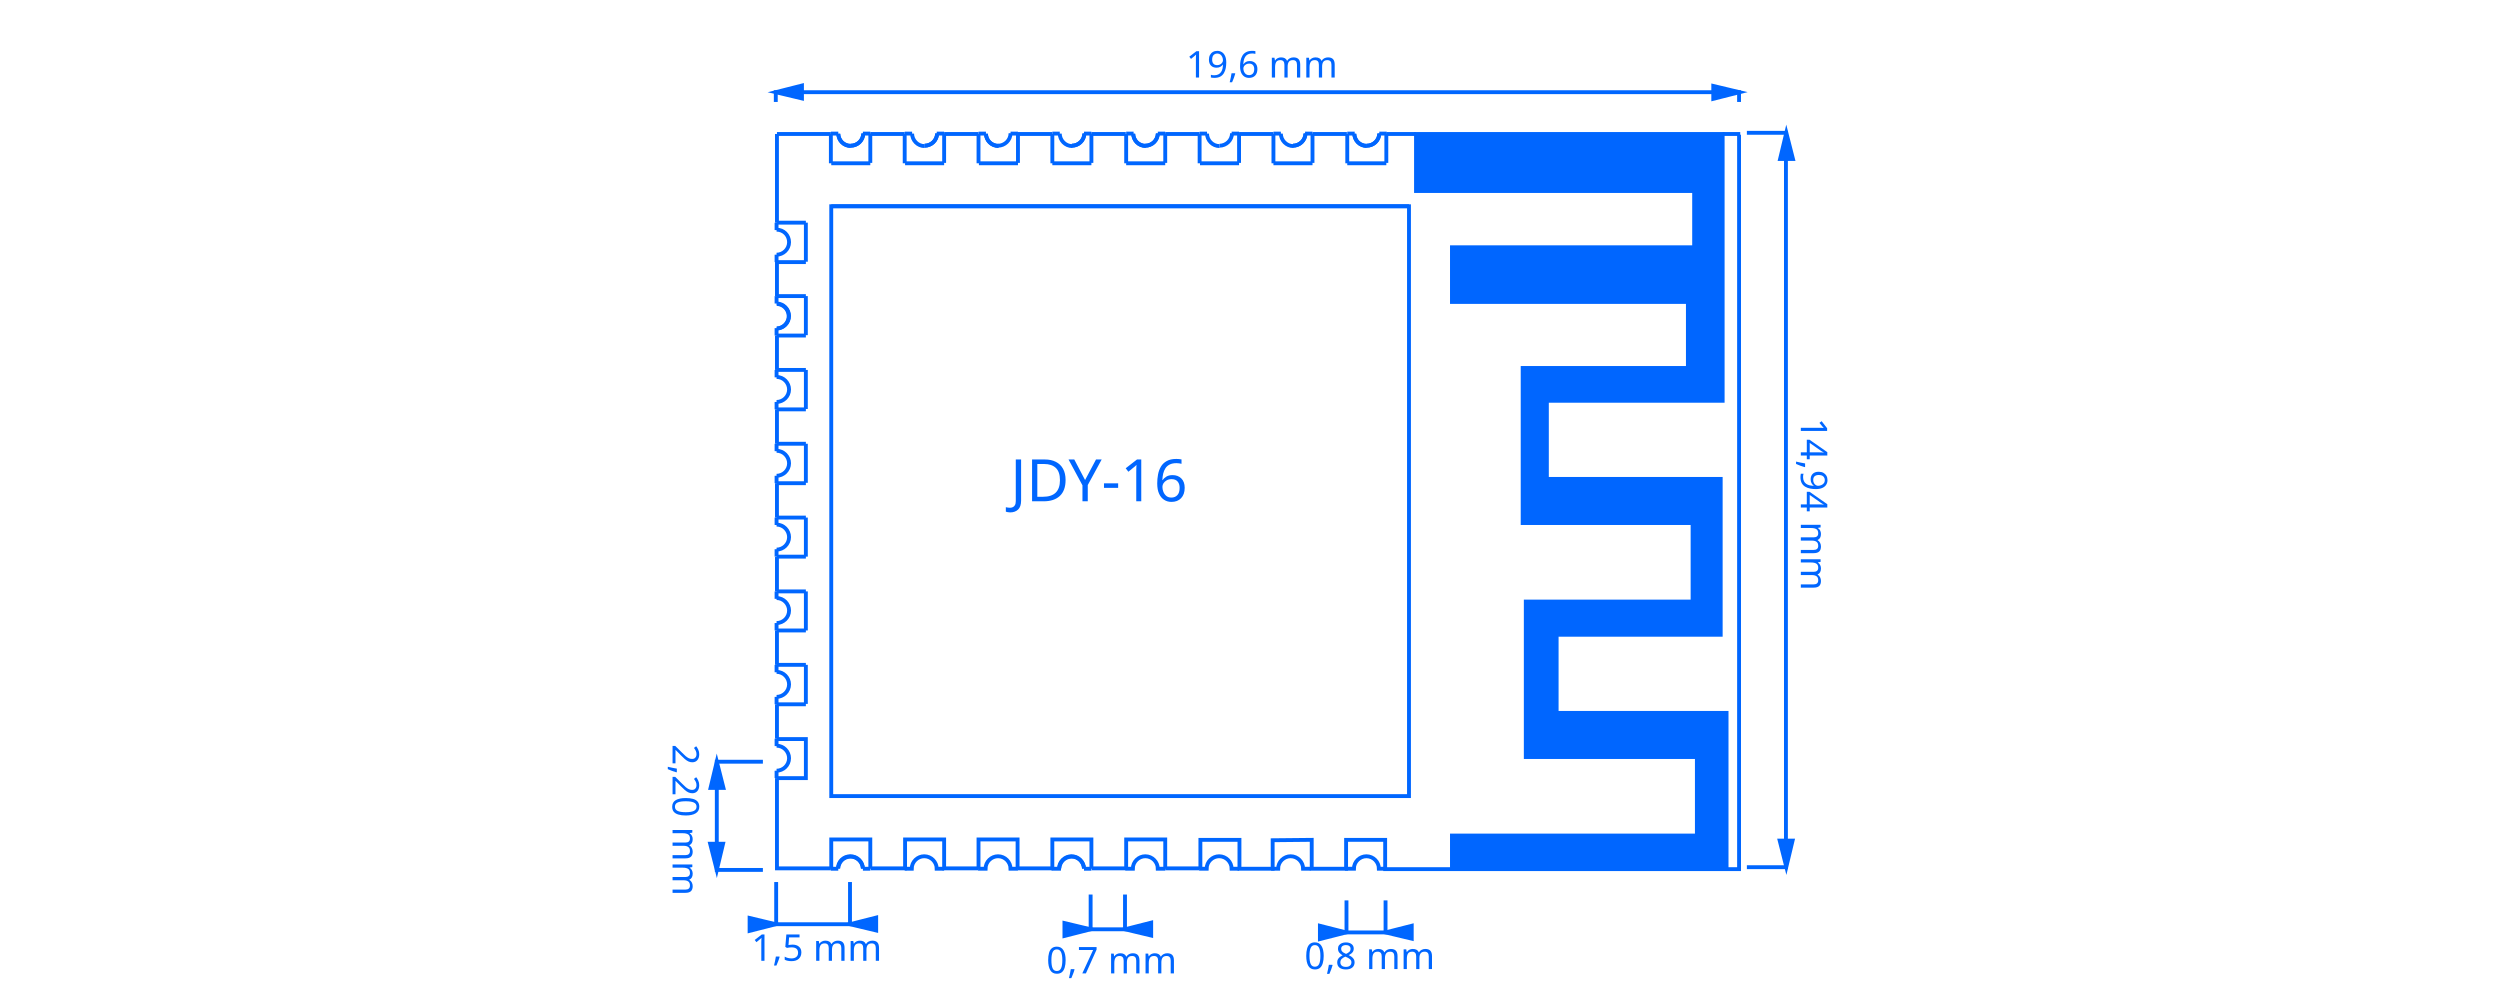
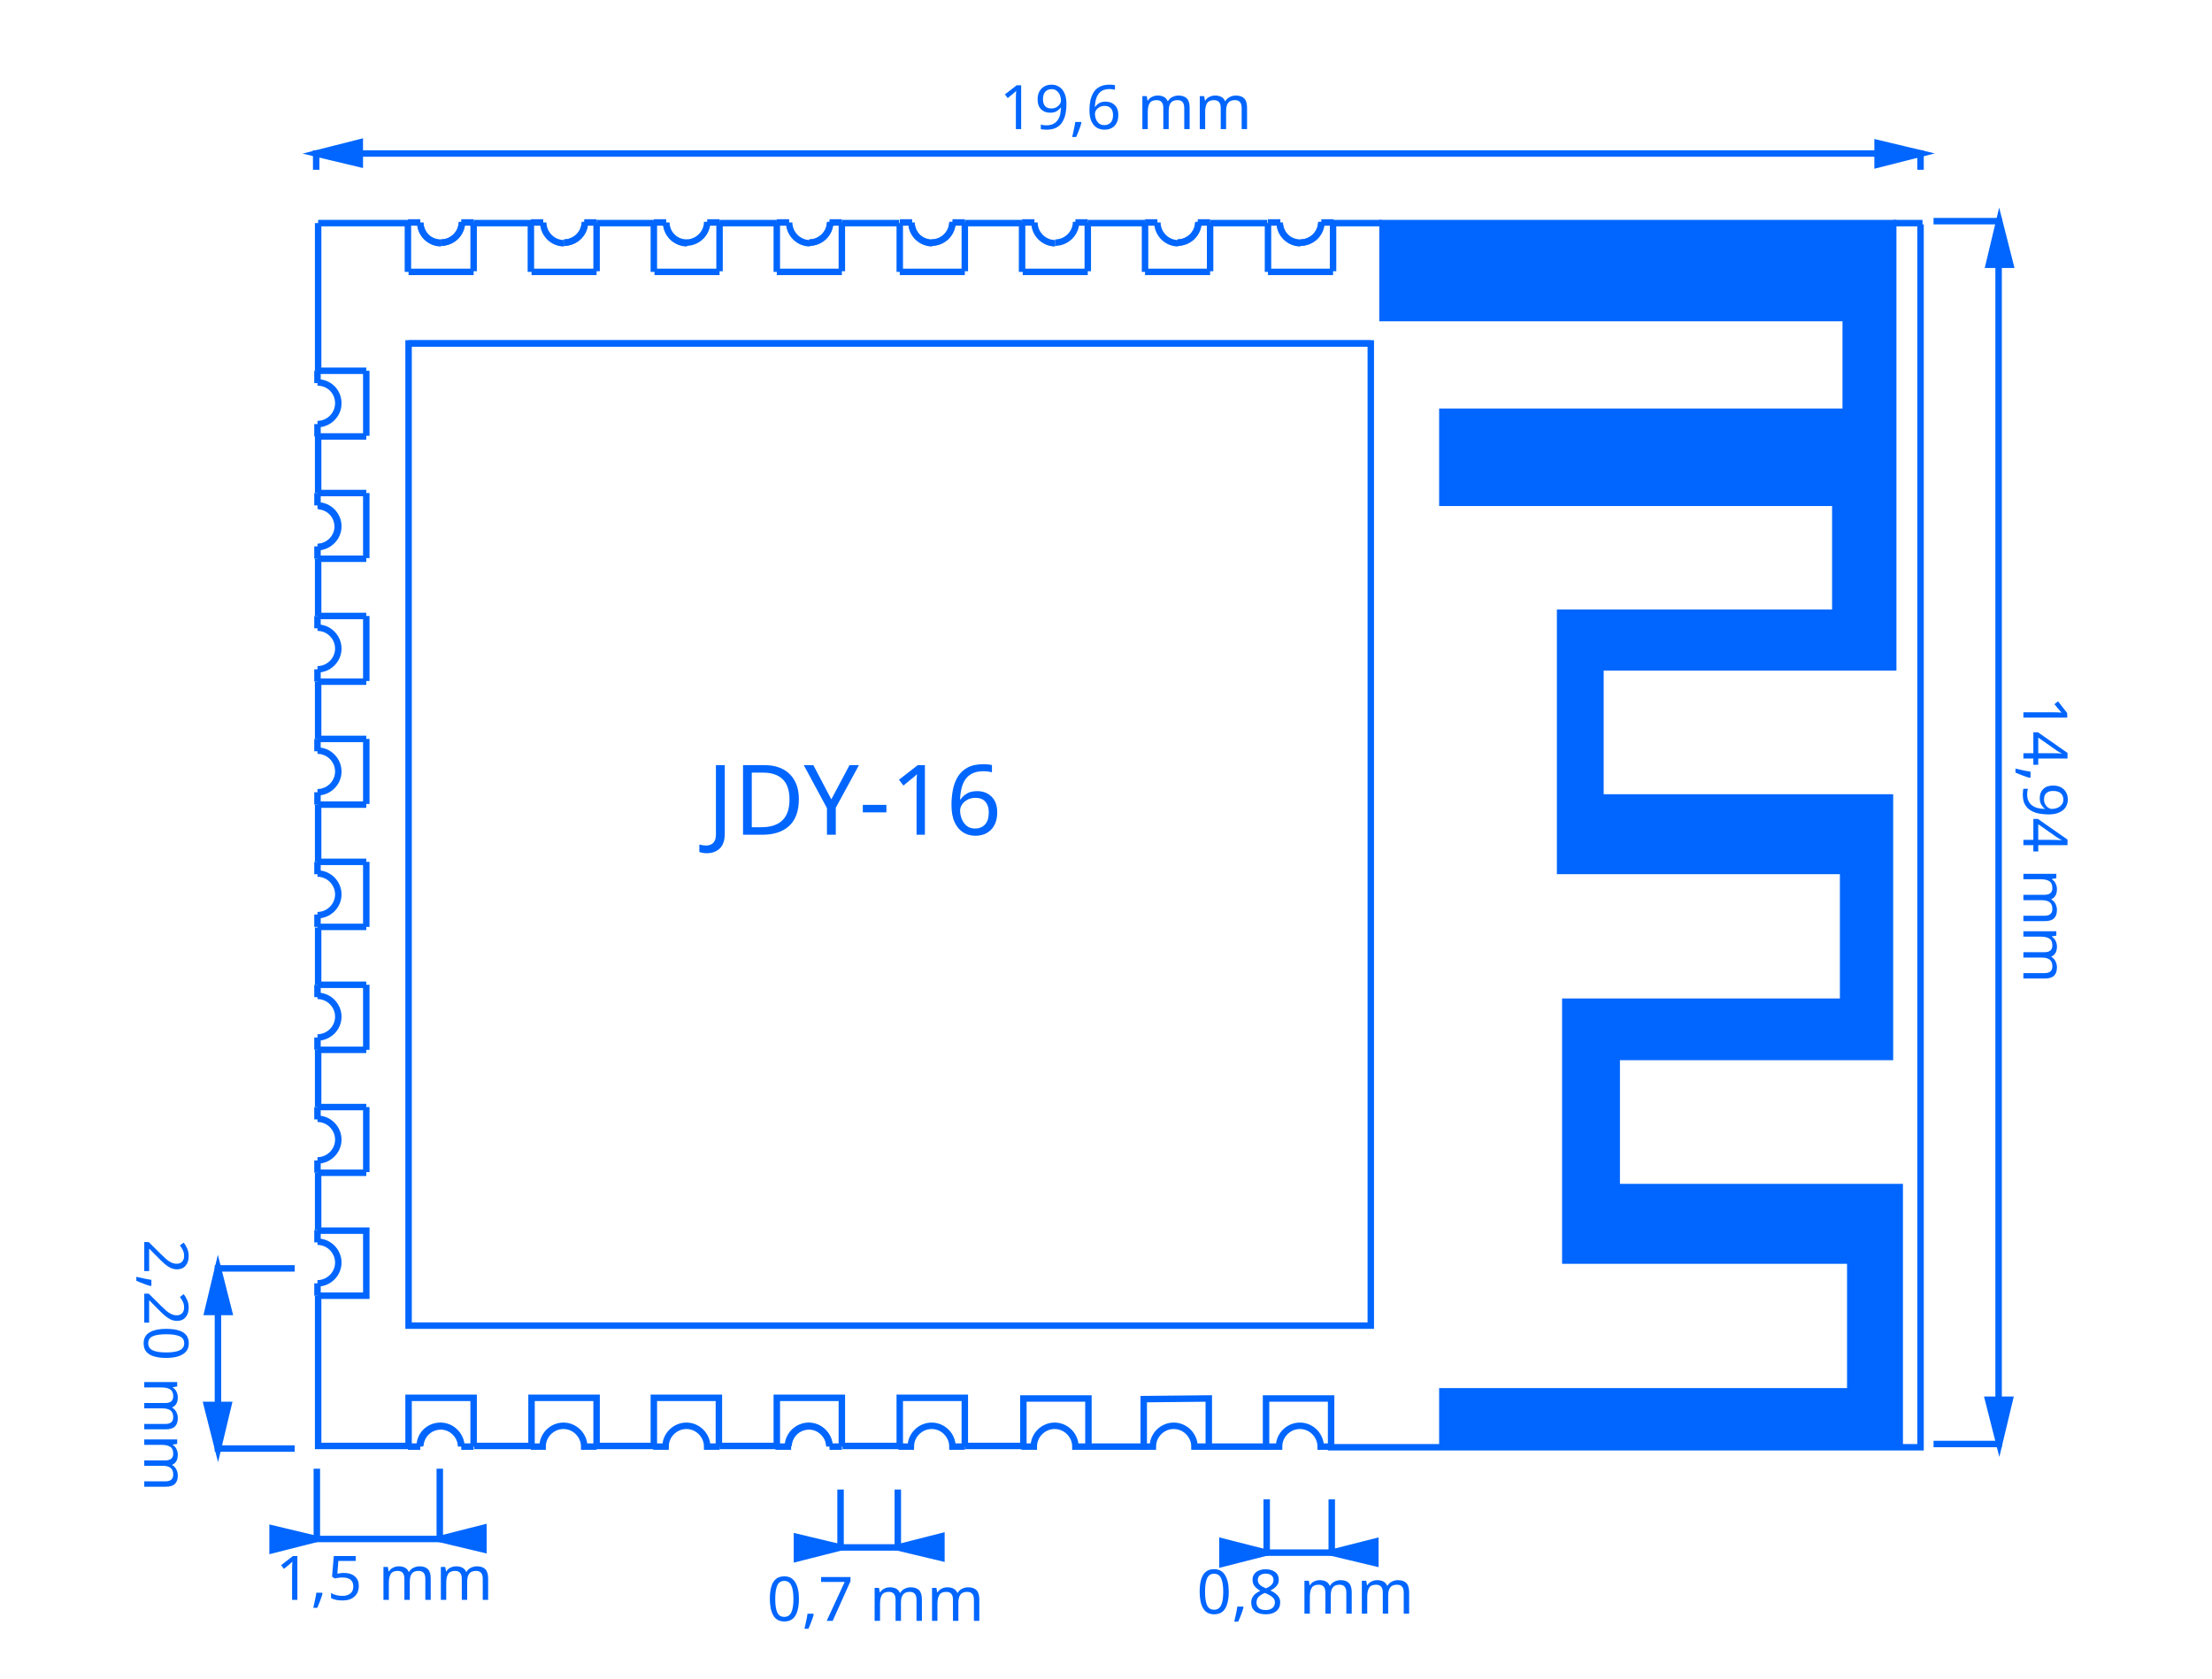
- <svg xmlns="http://www.w3.org/2000/svg" xmlns:ns1="http://www.freecadweb.org/wiki/index.php?title=Svg_Namespace" version="1.1" id="svg2" x="0px" y="0px" viewBox="0 0 640 258" style="enable-background:new 0 0 640 258;" xml:space="preserve">
+ <svg xmlns="http://www.w3.org/2000/svg" xmlns:ns1="http://www.freecadweb.org/wiki/index.php?title=Svg_Namespace" version="1.1" id="svg2" x="0px" y="0px" viewBox="0 0 340 258" style="enable-background:new 0 0 340 258;" xml:space="preserve">
  <style type="text/css">
	.st0{fill:none;stroke:#0066FF;stroke-width:0.992;stroke-miterlimit:90.709;}
	.st1{fill:#0066FF;stroke:#0066FF;stroke-width:0.992;stroke-miterlimit:90.709;}
	.st2{fill:#0066FF;stroke:#0066FF;stroke-miterlimit:10;}
	.st3{fill:#0066FF;enable-background:new    ;}
	.st4{font-family:'ArialMT';}
	.st5{font-size:9.437px;}
	.st6{fill:#0066FF;}
	.st7{font-family:'Arial-BoldMT';}
	.st8{font-size:14.982px;}
</style>
-   <path id="path868" class="st0" d="M212.8,52.8v151h147.9H212.8h147.9v-151H212.8z" />
-   <path id="path1177" class="st0" d="M317.2,222.4h-1.9c0-1.7-1.4-3.2-3.2-3.2c-1.7,0-3.2,1.4-3.2,3.2h-1.9" />
-   <path id="path1179_5_" class="st0" d="M212.8,222.4v-7.5h10v7.5" />
-   <path id="path1179_1_" class="st0" d="M288.3,222.4v-7.5h10v7.5" />
-   <path id="path1179_2_" class="st0" d="M269.4,222.4v-7.5h10v7.5" />
-   <path id="path1179_3_" class="st0" d="M250.5,222.4v-7.5h10v7.5" />
-   <polygon class="st1" points="442,222.3 371.7,222.3 371.7,213.9 434.4,213.9 434.4,193.8 390.6,193.8 390.6,154 433.3,154   433.3,133.9 389.8,133.9 389.8,94.2 432.1,94.2 432.1,77.3 371.7,77.3 371.7,63.3 433.7,63.3 433.7,48.9 362.5,48.9 362.5,34.3   441,34.3 441,102.6 396,102.6 396,122.6 440.5,122.6 440.5,162.5 398.5,162.5 398.5,182.5 442,182.5 " />
+   <path id="path868" class="st0" d="M62.8,52.8v151h147.9H62.8h147.9v-151H62.8z" />
+   <path id="path1177" class="st0" d="M167.2,222.4h-1.9c0-1.7-1.4-3.2-3.2-3.2c-1.7,0-3.2,1.4-3.2,3.2h-1.9" />
+   <path id="path1179_5_" class="st0" d="M62.8,222.4v-7.5h10v7.5" />
+   <path id="path1179_1_" class="st0" d="M138.3,222.4v-7.5h10v7.5" />
+   <path id="path1179_2_" class="st0" d="M119.4,222.4v-7.5h10v7.5" />
+   <path id="path1179_3_" class="st0" d="M100.5,222.4v-7.5h10v7.5" />
+   <polygon class="st1" points="292,222.3 221.7,222.3 221.7,213.9 284.4,213.9 284.4,193.8 240.6,193.8 240.6,154 283.3,154   283.3,133.9 239.8,133.9 239.8,94.2 282.1,94.2 282.1,77.3 221.7,77.3 221.7,63.3 283.7,63.3 283.7,48.9 212.5,48.9 212.5,34.3   291,34.3 291,102.6 246,102.6 246,122.6 290.5,122.6 290.5,162.5 248.5,162.5 248.5,182.5 292,182.5 " />
  <defs>
	
		</defs>
  <g id="g452">
</g>
-   <path id="path866" class="st0" d="M212.8,52.8h147.9H212.8z" />
-   <path id="path886" class="st0" d="M307.1,222.3h-8.8" />
-   <path id="path888" class="st0" d="M288.3,222.3h-8.8" />
-   <path id="path890" class="st0" d="M277.5,222.3c-0.1-1.7-1.6-3.1-3.3-3c-1.7,0.1-2.9,1.4-3,3" />
-   <path id="path892" class="st0" d="M269.4,222.3h-8.8" />
-   <path id="path896" class="st0" d="M250.5,222.3h-8.8l0,0v-7.4h-10v7.4h-8.8" />
-   <path id="path898" class="st0" d="M220.9,222.3c-0.1-1.7-1.6-3.1-3.3-3c-1.7,0.1-2.9,1.4-3,3" />
-   <path id="_x32_2" class="st0" d="M198.9,199.2v23.1h13.8" />
-   <path id="path903" class="st0" d="M198.9,189.1v-8.8" />
-   <path id="_x32_4" class="st0" d="M198.9,170.2v-8.8" />
-   <path id="path906" class="st0" d="M198.9,151.4v-8.8" />
-   <path id="_x32_6" class="st0" d="M198.9,132.5v-8.8" />
-   <path id="path909" class="st0" d="M198.9,113.6v-8.8" />
-   <path id="_x32_8" class="st0" d="M198.9,94.7v-8.8" />
-   <path id="path912" class="st0" d="M198.9,84.1c1.7-0.1,3.1-1.6,3-3.3c-0.1-1.7-1.4-2.9-3-3" />
-   <path id="_x33_0" class="st0" d="M198.9,75.8V67" />
-   <path id="path915" class="st0" d="M198.9,57V34.3" />
-   <path id="_x33_2" class="st0" d="M198.9,34.3h13.8" />
-   <path id="path918" class="st0" d="M214.6,34.3c0.1,1.7,1.4,3,3.2,3" />
-   <path id="path920" class="st0" d="M217.8,37.3c1.7,0,3.1-1.3,3.2-3" />
-   <path id="path922" class="st0" d="M222.8,34.3h8.8" />
-   <path id="path924" class="st0" d="M236.7,37.3c1.7,0,3.1-1.3,3.2-3" />
-   <path id="path926" class="st0" d="M241.7,34.3h8.8" />
-   <path id="path928" class="st0" d="M252.4,34.3c0.1,1.7,1.4,3,3.2,3" />
-   <path id="_x33_9" class="st0" d="M260.6,34.3h8.8" />
-   <path id="path931" class="st0" d="M274.4,37.3c1.7,0,3.1-1.3,3.2-3" />
-   <path id="_x34_1" class="st0" d="M279.4,34.3h8.8" />
-   <path id="path934" class="st0" d="M290.1,34.3c0.1,1.7,1.4,3,3.2,3" />
-   <path id="path936" class="st0" d="M293.2,37.3c1.7,0,3.1-1.3,3.2-3" />
-   <path id="path938" class="st0" d="M298.3,34.3h8.8" />
-   <path id="_x34_5" class="st0" d="M317.2,34.3h8.8" />
-   <path id="path941" class="st0" d="M331,37.3c1.7,0,3.1-1.3,3.2-3" />
-   <path id="_x34_7" class="st0" d="M336,34.3h8.8" />
-   <path id="path944" class="st0" d="M346.7,34.3c0.1,1.7,1.4,3,3.2,3" />
-   <path id="path946" class="st0" d="M349.9,37.3c1.7,0,3.1-1.3,3.2-3" />
-   <path id="path948" class="st0" d="M354.9,34.3h7.5" />
-   <path id="_x36_8" class="st0" d="M441,34.3h4.5" />
-   <path id="path1006" class="st0" d="M279.4,34.2v7.5" />
-   <path id="path1008" class="st0" d="M277.5,34.2h1.9" />
-   <path id="path1010" class="st0" d="M279.4,41.8h-10" />
-   <path id="path1012" class="st0" d="M269.4,41.8v-7.5" />
-   <path id="path1014" class="st0" d="M269.4,34.2h1.9" />
-   <path id="path1016" class="st0" d="M271.3,34.2c0,1.7,1.4,3.2,3.2,3.2l0,0" />
-   <path id="path1018" class="st0" d="M274.4,37.3c1.7,0,3.2-1.4,3.2-3.2" />
-   <path id="path1020" class="st0" d="M317.2,34.2v7.5" />
-   <path id="path1022" class="st0" d="M315.3,34.2h1.9" />
-   <path id="path1024" class="st0" d="M317.2,41.8h-10" />
-   <path id="path1026" class="st0" d="M307.1,41.8v-7.5" />
-   <path id="path1028" class="st0" d="M307.1,34.2h1.9" />
-   <path id="path1030" class="st0" d="M309,34.2c0,1.7,1.4,3.2,3.2,3.2" />
-   <path id="path1032" class="st0" d="M312.2,37.3c1.7,0,3.2-1.4,3.2-3.2" />
-   <path id="path1034" class="st0" d="M206.3,113.6v10" />
-   <path id="path1036" class="st0" d="M198.8,113.6h7.5" />
-   <path id="path1038" class="st0" d="M206.3,123.7h-7.5" />
-   <path id="path1040" class="st0" d="M198.8,123.7v-1.9" />
-   <path id="path1042" class="st0" d="M198.8,121.8c1.7,0,3.2-1.4,3.2-3.2c0-1.7-1.4-3.2-3.2-3.2" />
-   <path id="_x31_03" class="st0" d="M198.8,115.5v-1.9" />
-   <path id="path1052" class="st0" d="M241.7,222.4h-1.9c0-1.7-1.4-3.2-3.2-3.2c-1.7,0-3.2,1.4-3.2,3.2h-1.8" />
-   <path id="path1055" class="st0" d="M241.7,34.2v7.5" />
-   <path id="path1057" class="st0" d="M239.8,34.2h1.9" />
-   <path id="_x31_12" class="st0" d="M241.7,41.8h-10" />
-   <path id="path1060" class="st0" d="M231.6,41.8v-7.5" />
-   <path id="path1062" class="st0" d="M231.6,34.2h1.9" />
-   <path id="path1064" class="st0" d="M233.5,34.2c0,1.7,1.4,3.2,3.2,3.2" />
-   <path id="path1066" class="st0" d="M236.7,37.3c1.7,0,3.2-1.4,3.2-3.2" />
-   <path id="path1068" class="st0" d="M206.3,151.4v10" />
-   <path id="_x31_18" class="st0" d="M198.8,151.4h7.5" />
-   <path id="path1071" class="st0" d="M206.3,161.4h-7.5" />
-   <path id="path1073" class="st0" d="M198.8,161.4v-1.9" />
-   <path id="path1075" class="st0" d="M198.8,159.5c1.7,0,3.2-1.4,3.2-3.2c0-1.7-1.4-3.2-3.2-3.2" />
-   <path id="path1077" class="st0" d="M198.8,153.3v-1.9" />
-   <path id="path1079" class="st0" d="M298.3,34.2v7.5" />
-   <path id="_x31_24" class="st0" d="M296.4,34.2h1.9" />
-   <path id="path1082" class="st0" d="M298.3,41.8h-10" />
-   <path id="path1084" class="st0" d="M288.3,41.8v-7.5" />
-   <path id="path1086" class="st0" d="M288.3,34.2h1.9" />
-   <path id="path1088" class="st0" d="M290.1,34.2c0,1.7,1.4,3.2,3.2,3.2" />
-   <path id="path1090" class="st0" d="M293.2,37.3c1.7,0,3.2-1.4,3.2-3.2" />
-   <path id="path1099" class="st0" d="M354.8,222.4h-1.8c0-1.7-1.4-3.2-3.2-3.2c-1.7,0-3.2,1.4-3.2,3.2h-2.3" />
-   <path id="path1102" class="st0" d="M206.3,75.8v10" />
-   <path id="path1104" class="st0" d="M198.8,75.8h7.5" />
-   <path id="_x31_38" class="st0" d="M206.3,85.9h-7.5" />
-   <path id="path1107" class="st0" d="M198.8,85.9v-1.9" />
-   <path id="path1109" class="st0" d="M198.8,84.1c1.7,0,3.2-1.4,3.2-3.2c0-1.7-1.4-3.2-3.2-3.2" />
-   <path id="_x31_41" class="st0" d="M198.8,77.7v-1.9" />
-   <path id="path1119" class="st0" d="M260.6,222.4h-1.9c0-1.7-1.4-3.2-3.2-3.2c-1.7,0-3.2,1.4-3.2,3.2h-1.9" />
-   <path id="_x31_50_1_" class="st0" d="M336,222.4" />
-   <path id="path1131" class="st0" d="M445.2,34.5v188H369h-14.4V215h-10v7.4h-8.8V215l-10,0.1v7.3h-8.5v-7.4h-10v7.5" />
-   <path id="path1137" class="st0" d="M198.8,199.2h7.5v-10h-7.5" />
-   <path id="path1139" class="st0" d="M198.8,199.2v-1.9" />
-   <path id="path1141" class="st0" d="M198.8,197.3c1.7,0,3.2-1.4,3.2-3.2c0-1.7-1.4-3.2-3.2-3.2" />
-   <path id="path1143" class="st0" d="M198.8,191v-1.9" />
-   <path id="path1153" class="st0" d="M298.3,222.4h-1.9c0-1.7-1.4-3.2-3.2-3.2c-1.7,0-3.2,1.4-3.2,3.2h-1.9" />
-   <path id="path1161" class="st0" d="M279.4,222.4h-1.9" />
-   <path id="path1165" class="st0" d="M277.5,222.4c0-1.7-1.4-3.2-3.2-3.2c-1.7,0-3.2,1.4-3.2,3.2h-1.9" />
-   <path id="path1181" class="st0" d="M206.3,57v10" />
-   <path id="path1183" class="st0" d="M198.8,57h7.5" />
-   <path id="path1185" class="st0" d="M206.3,67.1h-7.5" />
-   <path id="path1187" class="st0" d="M198.8,67.1v-1.9" />
-   <path id="path1189" class="st0" d="M198.8,65.2c1.7,0,3.2-1.4,3.2-3.2s-1.4-3.2-3.2-3.2" />
-   <path id="path1191" class="st0" d="M198.8,58.9V57" />
-   <path id="path1193" class="st0" d="M354.9,34.2v7.5" />
-   <path id="path1195" class="st0" d="M353.1,34.2h1.9" />
-   <path id="_x31_86" class="st0" d="M354.9,41.8h-10" />
-   <path id="_x31_87" class="st0" d="M344.9,41.8v-7.5" />
-   <path id="path1199" class="st0" d="M344.9,34.2h1.9" />
-   <path id="path1201" class="st0" d="M346.7,34.2c0,1.7,1.4,3.2,3.2,3.2" />
-   <path id="path1203" class="st0" d="M349.9,37.3c1.7,0,3.2-1.4,3.2-3.2" />
-   <path id="path1205" class="st0" d="M336,34.2v7.5" />
-   <path id="path1207" class="st0" d="M334.1,34.2h1.9" />
-   <path id="path1209" class="st0" d="M336,41.8h-10" />
-   <path id="_x31_94" class="st0" d="M326,41.8v-7.5" />
-   <path id="_x31_95" class="st0" d="M326,34.2h1.9" />
-   <path id="path1213" class="st0" d="M327.9,34.2c0,1.7,1.4,3.2,3.2,3.2" />
-   <path id="path1215" class="st0" d="M331,37.3c1.7,0,3.2-1.4,3.2-3.2" />
-   <path id="path1217" class="st0" d="M206.3,170.2v10" />
-   <path id="path1219" class="st0" d="M198.8,170.2h7.5" />
-   <path id="path1221" class="st0" d="M206.3,180.3h-7.5" />
-   <path id="path1223" class="st0" d="M198.8,180.3v-1.9" />
-   <path id="path1225" class="st0" d="M198.8,178.4c1.7,0,3.2-1.4,3.2-3.2c0-1.7-1.4-3.2-3.2-3.2" />
-   <path id="path1227" class="st0" d="M198.8,172.1v-1.9" />
-   <path id="_x32_04" class="st0" d="M206.3,132.5v10" />
-   <path id="_x32_05" class="st0" d="M198.8,132.5h7.5" />
-   <path id="path1231" class="st0" d="M206.3,142.5h-7.5" />
-   <path id="path1233" class="st0" d="M198.8,142.5v-1.9" />
-   <path id="path1235" class="st0" d="M198.8,140.7c1.7,0,3.2-1.4,3.2-3.2c0-1.7-1.4-3.2-3.2-3.2" />
-   <path id="path1237" class="st0" d="M198.8,134.4v-1.9" />
-   <path id="path1239" class="st0" d="M206.3,94.7v10" />
-   <path id="path1241" class="st0" d="M198.8,94.7h7.5" />
-   <path id="path1243" class="st0" d="M206.3,104.8h-7.5" />
-   <path id="path1245" class="st0" d="M198.8,104.8v-1.9" />
-   <path id="path1247" class="st0" d="M198.8,102.9c1.7,0,3.2-1.4,3.2-3.2c0-1.7-1.4-3.2-3.2-3.2" />
-   <path id="path1249" class="st0" d="M198.8,96.6v-1.9" />
-   <path id="path1251" class="st0" d="M222.8,34.2v7.5" />
-   <path id="path1253" class="st0" d="M220.9,34.2h1.9" />
-   <path id="_x32_18" class="st0" d="M222.8,41.8h-10" />
-   <path id="_x32_19" class="st0" d="M212.7,41.8v-7.5" />
-   <path id="path1257" class="st0" d="M212.7,34.2h1.9" />
-   <path id="path1259" class="st0" d="M214.6,34.2c0,1.7,1.4,3.2,3.2,3.2" />
-   <path id="path1261" class="st0" d="M217.8,37.3c1.7,0,3.2-1.4,3.2-3.2" />
-   <path id="path1267" class="st0" d="M222.8,222.4h-1.9" />
-   <path id="path1269" class="st0" d="M220.9,222.4c0-1.7-1.4-3.2-3.2-3.2s-3.2,1.4-3.2,3.2" />
-   <path id="path1271" class="st0" d="M214.6,222.4h-1.9" />
-   <path id="path1275" class="st0" d="M260.6,34.2v7.5" />
-   <path id="path1277" class="st0" d="M258.7,34.2h1.9" />
-   <path id="path1279" class="st0" d="M260.6,41.8h-10" />
-   <path id="_x32_32" class="st0" d="M250.5,41.8v-7.5" />
-   <path id="_x32_33" class="st0" d="M250.5,34.2h1.9" />
-   <path id="path1283" class="st0" d="M252.4,34.2c0,1.7,1.4,3.2,3.2,3.2" />
-   <path id="path1285" class="st0" d="M255.5,37.3c1.7,0,3.2-1.4,3.2-3.2" />
-   <path id="path1290" ns1:basepoint1="13.2 -11.7867948532" ns1:basepoint2="11.0 -11.7867948532" ns1:dimpoint="13.2 -12.0867948532" class="st0" d="  M195.3,222.7h-11.8V195h11.8" />
-   <path id="path1292" ns1:skip="1" class="st2" d="M183.5,222.7l-1.7-6.7h3.3L183.5,222.7z" />
-   <path id="path1294" ns1:skip="1" class="st2" d="M183.5,195l1.7,6.7h-3.3L183.5,195z" />
-   <path id="path1299" ns1:basepoint1="12.0 -6.49999959988" ns1:basepoint2="26.94 -6.49999959988" ns1:dimpoint="12.0 -5.7" class="st0" d="  M447.2,34h10v188h-10" />
-   <path id="path1301" ns1:skip="1" class="st2" d="M457.3,34l1.7,6.7h-3.3L457.3,34z" />
-   <path id="path1303" ns1:skip="1" class="st2" d="M457.3,221.9l-1.7-6.7h3.3L457.3,221.9z" />
-   <path id="path1308" ns1:basepoint1="16.0 -0.75" ns1:basepoint2="16.0 0.75" ns1:dimpoint="15.1453504562 -0.75" class="st0" d="  M217.6,225.8v10.8h-18.9v-10.8" />
-   <path id="path1310" ns1:skip="1" class="st2" d="M217.6,236.6l6.7-1.7v3.3L217.6,236.6z" />
-   <path id="path1312" ns1:skip="1" class="st2" d="M198.6,236.6l-6.7,1.7v-3.3L198.6,236.6z" />
-   <path id="path1317" ns1:basepoint1="10.0 9.8" ns1:basepoint2="10.0 -9.8" ns1:dimpoint="10.1970310211 9.8" class="st0" d="  M198.6,26.1v-2.5h246.6v2.5" />
-   <path id="path1319" ns1:skip="1" class="st2" d="M198.6,23.6l6.7-1.7v3.3L198.6,23.6z" />
-   <path id="path1321" ns1:skip="1" class="st2" d="M445.3,23.6l-6.7,1.7V22L445.3,23.6z" />
-   <path id="path1326" ns1:basepoint1="16.0 -0.35" ns1:basepoint2="16.0 0.35" ns1:dimpoint="15.295214653 -0.35" class="st0" d="  M288,229v8.9h-8.8V229" />
-   <path id="path1328" ns1:skip="1" class="st2" d="M288,237.9l6.7-1.7v3.3L288,237.9z" />
-   <path id="path1330" ns1:skip="1" class="st2" d="M279.2,237.9l-6.7,1.7v-3.3L279.2,237.9z" />
-   <path id="path1335" ns1:basepoint1="14.0 -0.4" ns1:basepoint2="14.0 0.4" ns1:dimpoint="13.3516778946 -0.4" class="st0" d="  M354.7,230.5v8.2h-10v-8.2" />
-   <path id="path1337" ns1:skip="1" class="st2" d="M354.7,238.7l6.7-1.7v3.3L354.7,238.7z" />
-   <path id="path1339" ns1:skip="1" class="st2" d="M344.6,238.7l-6.7,1.7V237L344.6,238.7z" />
+   <path id="path866" class="st0" d="M62.8,52.8h147.9H62.8z" />
+   <path id="path886" class="st0" d="M157.1,222.3h-8.8" />
+   <path id="path888" class="st0" d="M138.3,222.3h-8.8" />
+   <path id="path890" class="st0" d="M127.5,222.3c-0.1-1.7-1.6-3.1-3.3-3c-1.7,0.1-2.9,1.4-3,3" />
+   <path id="path892" class="st0" d="M119.4,222.3h-8.8" />
+   <path id="path896" class="st0" d="M100.5,222.3h-8.8l0,0v-7.4h-10v7.4h-8.8" />
+   <path id="path898" class="st0" d="M70.9,222.3c-0.1-1.7-1.6-3.1-3.3-3c-1.7,0.1-2.9,1.4-3,3" />
+   <path id="_x32_2" class="st0" d="M48.9,199.2v23.1h13.8" />
+   <path id="path903" class="st0" d="M48.9,189.1v-8.8" />
+   <path id="_x32_4" class="st0" d="M48.9,170.2v-8.8" />
+   <path id="path906" class="st0" d="M48.9,151.4v-8.8" />
+   <path id="_x32_6" class="st0" d="M48.9,132.5v-8.8" />
+   <path id="path909" class="st0" d="M48.9,113.6v-8.8" />
+   <path id="_x32_8" class="st0" d="M48.9,94.7v-8.8" />
+   <path id="path912" class="st0" d="M48.9,84.1c1.7-0.1,3.1-1.6,3-3.3c-0.1-1.7-1.4-2.9-3-3" />
+   <path id="_x33_0" class="st0" d="M48.9,75.8V67" />
+   <path id="path915" class="st0" d="M48.9,57V34.3" />
+   <path id="_x33_2" class="st0" d="M48.9,34.3h13.8" />
+   <path id="path918" class="st0" d="M64.6,34.3c0.1,1.7,1.4,3,3.2,3" />
+   <path id="path920" class="st0" d="M67.8,37.3c1.7,0,3.1-1.3,3.2-3" />
+   <path id="path922" class="st0" d="M72.8,34.3h8.8" />
+   <path id="path924" class="st0" d="M86.7,37.3c1.7,0,3.1-1.3,3.2-3" />
+   <path id="path926" class="st0" d="M91.7,34.3h8.8" />
+   <path id="path928" class="st0" d="M102.4,34.3c0.1,1.7,1.4,3,3.2,3" />
+   <path id="_x33_9" class="st0" d="M110.6,34.3h8.8" />
+   <path id="path931" class="st0" d="M124.4,37.3c1.7,0,3.1-1.3,3.2-3" />
+   <path id="_x34_1" class="st0" d="M129.4,34.3h8.8" />
+   <path id="path934" class="st0" d="M140.1,34.3c0.1,1.7,1.4,3,3.2,3" />
+   <path id="path936" class="st0" d="M143.2,37.3c1.7,0,3.1-1.3,3.2-3" />
+   <path id="path938" class="st0" d="M148.3,34.3h8.8" />
+   <path id="_x34_5" class="st0" d="M167.2,34.3h8.8" />
+   <path id="path941" class="st0" d="M181,37.3c1.7,0,3.1-1.3,3.2-3" />
+   <path id="_x34_7" class="st0" d="M186,34.3h8.8" />
+   <path id="path944" class="st0" d="M196.7,34.3c0.1,1.7,1.4,3,3.2,3" />
+   <path id="path946" class="st0" d="M199.9,37.3c1.7,0,3.1-1.3,3.2-3" />
+   <path id="path948" class="st0" d="M204.9,34.3h7.5" />
+   <path id="_x36_8" class="st0" d="M291,34.3h4.5" />
+   <path id="path1006" class="st0" d="M129.4,34.2v7.5" />
+   <path id="path1008" class="st0" d="M127.5,34.2h1.9" />
+   <path id="path1010" class="st0" d="M129.4,41.8h-10" />
+   <path id="path1012" class="st0" d="M119.4,41.8v-7.5" />
+   <path id="path1014" class="st0" d="M119.4,34.2h1.9" />
+   <path id="path1016" class="st0" d="M121.3,34.2c0,1.7,1.4,3.2,3.2,3.2l0,0" />
+   <path id="path1018" class="st0" d="M124.4,37.3c1.7,0,3.2-1.4,3.2-3.2" />
+   <path id="path1020" class="st0" d="M167.2,34.2v7.5" />
+   <path id="path1022" class="st0" d="M165.3,34.2h1.9" />
+   <path id="path1024" class="st0" d="M167.2,41.8h-10" />
+   <path id="path1026" class="st0" d="M157.1,41.8v-7.5" />
+   <path id="path1028" class="st0" d="M157.1,34.2h1.9" />
+   <path id="path1030" class="st0" d="M159,34.2c0,1.7,1.4,3.2,3.2,3.2" />
+   <path id="path1032" class="st0" d="M162.2,37.3c1.7,0,3.2-1.4,3.2-3.2" />
+   <path id="path1034" class="st0" d="M56.3,113.6v10" />
+   <path id="path1036" class="st0" d="M48.8,113.6h7.5" />
+   <path id="path1038" class="st0" d="M56.3,123.7h-7.5" />
+   <path id="path1040" class="st0" d="M48.8,123.7v-1.9" />
+   <path id="path1042" class="st0" d="M48.8,121.8c1.7,0,3.2-1.4,3.2-3.2c0-1.7-1.4-3.2-3.2-3.2" />
+   <path id="_x31_03" class="st0" d="M48.8,115.5v-1.9" />
+   <path id="path1052" class="st0" d="M91.7,222.4h-1.9c0-1.7-1.4-3.2-3.2-3.2c-1.7,0-3.2,1.4-3.2,3.2h-1.8" />
+   <path id="path1055" class="st0" d="M91.7,34.2v7.5" />
+   <path id="path1057" class="st0" d="M89.8,34.2h1.9" />
+   <path id="_x31_12" class="st0" d="M91.7,41.8h-10" />
+   <path id="path1060" class="st0" d="M81.6,41.8v-7.5" />
+   <path id="path1062" class="st0" d="M81.6,34.2h1.9" />
+   <path id="path1064" class="st0" d="M83.5,34.2c0,1.7,1.4,3.2,3.2,3.2" />
+   <path id="path1066" class="st0" d="M86.7,37.3c1.7,0,3.2-1.4,3.2-3.2" />
+   <path id="path1068" class="st0" d="M56.3,151.4v10" />
+   <path id="_x31_18" class="st0" d="M48.8,151.4h7.5" />
+   <path id="path1071" class="st0" d="M56.3,161.4h-7.5" />
+   <path id="path1073" class="st0" d="M48.8,161.4v-1.9" />
+   <path id="path1075" class="st0" d="M48.8,159.5c1.7,0,3.2-1.4,3.2-3.2c0-1.7-1.4-3.2-3.2-3.2" />
+   <path id="path1077" class="st0" d="M48.8,153.3v-1.9" />
+   <path id="path1079" class="st0" d="M148.3,34.2v7.5" />
+   <path id="_x31_24" class="st0" d="M146.4,34.2h1.9" />
+   <path id="path1082" class="st0" d="M148.3,41.8h-10" />
+   <path id="path1084" class="st0" d="M138.3,41.8v-7.5" />
+   <path id="path1086" class="st0" d="M138.3,34.2h1.9" />
+   <path id="path1088" class="st0" d="M140.1,34.2c0,1.7,1.4,3.2,3.2,3.2" />
+   <path id="path1090" class="st0" d="M143.2,37.3c1.7,0,3.2-1.4,3.2-3.2" />
+   <path id="path1099" class="st0" d="M204.8,222.4h-1.8c0-1.7-1.4-3.2-3.2-3.2c-1.7,0-3.2,1.4-3.2,3.2h-2.3" />
+   <path id="path1102" class="st0" d="M56.3,75.8v10" />
+   <path id="path1104" class="st0" d="M48.8,75.8h7.5" />
+   <path id="_x31_38" class="st0" d="M56.3,85.9h-7.5" />
+   <path id="path1107" class="st0" d="M48.8,85.9v-1.9" />
+   <path id="path1109" class="st0" d="M48.8,84.1c1.7,0,3.2-1.4,3.2-3.2c0-1.7-1.4-3.2-3.2-3.2" />
+   <path id="_x31_41" class="st0" d="M48.8,77.7v-1.9" />
+   <path id="path1119" class="st0" d="M110.6,222.4h-1.9c0-1.7-1.4-3.2-3.2-3.2c-1.7,0-3.2,1.4-3.2,3.2h-1.9" />
+   <path id="_x31_50_1_" class="st0" d="M186,222.4" />
+   <path id="path1131" class="st0" d="M295.2,34.5v188H219h-14.4V215h-10v7.4h-8.8V215l-10,0.1v7.3h-8.5v-7.4h-10v7.5" />
+   <path id="path1137" class="st0" d="M48.8,199.2h7.5v-10h-7.5" />
+   <path id="path1139" class="st0" d="M48.8,199.2v-1.9" />
+   <path id="path1141" class="st0" d="M48.8,197.3c1.7,0,3.2-1.4,3.2-3.2c0-1.7-1.4-3.2-3.2-3.2" />
+   <path id="path1143" class="st0" d="M48.8,191v-1.9" />
+   <path id="path1153" class="st0" d="M148.3,222.4h-1.9c0-1.7-1.4-3.2-3.2-3.2c-1.7,0-3.2,1.4-3.2,3.2h-1.9" />
+   <path id="path1161" class="st0" d="M129.4,222.4h-1.9" />
+   <path id="path1165" class="st0" d="M127.5,222.4c0-1.7-1.4-3.2-3.2-3.2c-1.7,0-3.2,1.4-3.2,3.2h-1.9" />
+   <path id="path1181" class="st0" d="M56.3,57v10" />
+   <path id="path1183" class="st0" d="M48.8,57h7.5" />
+   <path id="path1185" class="st0" d="M56.3,67.1h-7.5" />
+   <path id="path1187" class="st0" d="M48.8,67.1v-1.9" />
+   <path id="path1189" class="st0" d="M48.8,65.2c1.7,0,3.2-1.4,3.2-3.2s-1.4-3.2-3.2-3.2" />
+   <path id="path1191" class="st0" d="M48.8,58.9V57" />
+   <path id="path1193" class="st0" d="M204.9,34.2v7.5" />
+   <path id="path1195" class="st0" d="M203.1,34.2h1.9" />
+   <path id="_x31_86" class="st0" d="M204.9,41.8h-10" />
+   <path id="_x31_87" class="st0" d="M194.9,41.8v-7.5" />
+   <path id="path1199" class="st0" d="M194.9,34.2h1.9" />
+   <path id="path1201" class="st0" d="M196.7,34.2c0,1.7,1.4,3.2,3.2,3.2" />
+   <path id="path1203" class="st0" d="M199.9,37.3c1.7,0,3.2-1.4,3.2-3.2" />
+   <path id="path1205" class="st0" d="M186,34.2v7.5" />
+   <path id="path1207" class="st0" d="M184.1,34.2h1.9" />
+   <path id="path1209" class="st0" d="M186,41.8h-10" />
+   <path id="_x31_94" class="st0" d="M176,41.8v-7.5" />
+   <path id="_x31_95" class="st0" d="M176,34.2h1.9" />
+   <path id="path1213" class="st0" d="M177.9,34.2c0,1.7,1.4,3.2,3.2,3.2" />
+   <path id="path1215" class="st0" d="M181,37.3c1.7,0,3.2-1.4,3.2-3.2" />
+   <path id="path1217" class="st0" d="M56.3,170.2v10" />
+   <path id="path1219" class="st0" d="M48.8,170.2h7.5" />
+   <path id="path1221" class="st0" d="M56.3,180.3h-7.5" />
+   <path id="path1223" class="st0" d="M48.8,180.3v-1.9" />
+   <path id="path1225" class="st0" d="M48.8,178.4c1.7,0,3.2-1.4,3.2-3.2c0-1.7-1.4-3.2-3.2-3.2" />
+   <path id="path1227" class="st0" d="M48.8,172.1v-1.9" />
+   <path id="_x32_04" class="st0" d="M56.3,132.5v10" />
+   <path id="_x32_05" class="st0" d="M48.8,132.5h7.5" />
+   <path id="path1231" class="st0" d="M56.3,142.5h-7.5" />
+   <path id="path1233" class="st0" d="M48.8,142.5v-1.9" />
+   <path id="path1235" class="st0" d="M48.8,140.7c1.7,0,3.2-1.4,3.2-3.2c0-1.7-1.4-3.2-3.2-3.2" />
+   <path id="path1237" class="st0" d="M48.8,134.4v-1.9" />
+   <path id="path1239" class="st0" d="M56.3,94.7v10" />
+   <path id="path1241" class="st0" d="M48.8,94.7h7.5" />
+   <path id="path1243" class="st0" d="M56.3,104.8h-7.5" />
+   <path id="path1245" class="st0" d="M48.8,104.8v-1.9" />
+   <path id="path1247" class="st0" d="M48.8,102.9c1.7,0,3.2-1.4,3.2-3.2c0-1.7-1.4-3.2-3.2-3.2" />
+   <path id="path1249" class="st0" d="M48.8,96.6v-1.9" />
+   <path id="path1251" class="st0" d="M72.8,34.2v7.5" />
+   <path id="path1253" class="st0" d="M70.9,34.2h1.9" />
+   <path id="_x32_18" class="st0" d="M72.8,41.8h-10" />
+   <path id="_x32_19" class="st0" d="M62.7,41.8v-7.5" />
+   <path id="path1257" class="st0" d="M62.7,34.2h1.9" />
+   <path id="path1259" class="st0" d="M64.6,34.2c0,1.7,1.4,3.2,3.2,3.2" />
+   <path id="path1261" class="st0" d="M67.8,37.3c1.7,0,3.2-1.4,3.2-3.2" />
+   <path id="path1267" class="st0" d="M72.8,222.4h-1.9" />
+   <path id="path1269" class="st0" d="M70.9,222.4c0-1.7-1.4-3.2-3.2-3.2s-3.2,1.4-3.2,3.2" />
+   <path id="path1271" class="st0" d="M64.6,222.4h-1.9" />
+   <path id="path1275" class="st0" d="M110.6,34.2v7.5" />
+   <path id="path1277" class="st0" d="M108.7,34.2h1.9" />
+   <path id="path1279" class="st0" d="M110.6,41.8h-10" />
+   <path id="_x32_32" class="st0" d="M100.5,41.8v-7.5" />
+   <path id="_x32_33" class="st0" d="M100.5,34.2h1.9" />
+   <path id="path1283" class="st0" d="M102.4,34.2c0,1.7,1.4,3.2,3.2,3.2" />
+   <path id="path1285" class="st0" d="M105.5,37.3c1.7,0,3.2-1.4,3.2-3.2" />
+   <path id="path1290" ns1:basepoint1="13.2 -11.7867948532" ns1:basepoint2="11.0 -11.7867948532" ns1:dimpoint="13.2 -12.0867948532" class="st0" d="  M45.3,222.7H33.5V195h11.8" />
+   <path id="path1292" ns1:skip="1" class="st2" d="M33.5,222.7l-1.7-6.7h3.3L33.5,222.7z" />
+   <path id="path1294" ns1:skip="1" class="st2" d="M33.5,195l1.7,6.7h-3.3L33.5,195z" />
+   <path id="path1299" ns1:basepoint1="12.0 -6.49999959988" ns1:basepoint2="26.94 -6.49999959988" ns1:dimpoint="12.0 -5.7" class="st0" d="  M297.2,34h10v188h-10" />
+   <path id="path1301" ns1:skip="1" class="st2" d="M307.3,34l1.7,6.7h-3.3L307.3,34z" />
+   <path id="path1303" ns1:skip="1" class="st2" d="M307.3,221.9l-1.7-6.7h3.3L307.3,221.9z" />
+   <path id="path1308" ns1:basepoint1="16.0 -0.75" ns1:basepoint2="16.0 0.75" ns1:dimpoint="15.1453504562 -0.75" class="st0" d="  M67.6,225.8v10.8H48.7v-10.8" />
+   <path id="path1310" ns1:skip="1" class="st2" d="M67.6,236.6l6.7-1.7v3.3L67.6,236.6z" />
+   <path id="path1312" ns1:skip="1" class="st2" d="M48.6,236.6l-6.7,1.7v-3.3L48.6,236.6z" />
+   <path id="path1317" ns1:basepoint1="10.0 9.8" ns1:basepoint2="10.0 -9.8" ns1:dimpoint="10.1970310211 9.8" class="st0" d="  M48.6,26.1v-2.5h246.6v2.5" />
+   <path id="path1319" ns1:skip="1" class="st2" d="M48.6,23.6l6.7-1.7v3.3L48.6,23.6z" />
+   <path id="path1321" ns1:skip="1" class="st2" d="M295.3,23.6l-6.7,1.7V22L295.3,23.6z" />
+   <path id="path1326" ns1:basepoint1="16.0 -0.35" ns1:basepoint2="16.0 0.35" ns1:dimpoint="15.295214653 -0.35" class="st0" d="  M138,229v8.9h-8.8V229" />
+   <path id="path1328" ns1:skip="1" class="st2" d="M138,237.9l6.7-1.7v3.3L138,237.9z" />
+   <path id="path1330" ns1:skip="1" class="st2" d="M129.2,237.9l-6.7,1.7v-3.3L129.2,237.9z" />
+   <path id="path1335" ns1:basepoint1="14.0 -0.4" ns1:basepoint2="14.0 0.4" ns1:dimpoint="13.3516778946 -0.4" class="st0" d="  M204.7,230.5v8.2h-10v-8.2" />
+   <path id="path1337" ns1:skip="1" class="st2" d="M204.7,238.7l6.7-1.7v3.3L204.7,238.7z" />
+   <path id="path1339" ns1:skip="1" class="st2" d="M194.6,238.7l-6.7,1.7V237L194.6,238.7z" />
  <g>
-     <text id="text1296" ns1:skip="1" transform="matrix(6.123234e-17 1 -1 6.123234e-17 172.1737 190.5043)" class="st3 st4 st5">2,20 mm</text>
-     <text id="text1305" ns1:skip="1" transform="matrix(6.123234e-17 1 -1 6.123234e-17 461.0102 106.9779)" class="st3 st4 st5">14,94 mm</text>
-     <text id="text1314" ns1:skip="1" transform="matrix(1 0 0 1 192.3647 245.9613)" class="st3 st4 st5">1,5 mm</text>
-     <text id="text1323" ns1:skip="1" transform="matrix(1 0 0 1 303.6176 19.8456)" class="st3 st4 st5">19,6 mm</text>
-     <text id="text1332" ns1:skip="1" transform="matrix(1 0 0 1 267.8627 249.1869)" class="st3 st4 st5">0,7 mm</text>
-     <text id="text1341" ns1:skip="1" transform="matrix(1 0 0 1 333.9281 248.0863)" class="st3 st4 st5">0,8 mm</text>
-     <text transform="matrix(1 0 0 1 258.6669 128.3315)" class="st6 st7 st8">JDY-16</text>
+     <text id="text1296" ns1:skip="1" transform="matrix(6.123234e-17 1 -1 6.123234e-17 22.1737 190.5043)" class="st3 st4 st5">2,20 mm</text>
+     <text id="text1305" ns1:skip="1" transform="matrix(6.123234e-17 1 -1 6.123234e-17 311.0102 106.9779)" class="st3 st4 st5">14,94 mm</text>
+     <text id="text1314" ns1:skip="1" transform="matrix(1 0 0 1 42.3647 245.9613)" class="st3 st4 st5">1,5 mm</text>
+     <text id="text1323" ns1:skip="1" transform="matrix(1 0 0 1 153.6176 19.8456)" class="st3 st4 st5">19,6 mm</text>
+     <text id="text1332" ns1:skip="1" transform="matrix(1 0 0 1 117.8627 249.1869)" class="st3 st4 st5">0,7 mm</text>
+     <text id="text1341" ns1:skip="1" transform="matrix(1 0 0 1 183.9281 248.0863)" class="st3 st4 st5">0,8 mm</text>
+     <text transform="matrix(1 0 0 1 108.6669 128.3315)" class="st6 st7 st8">JDY-16</text>
  </g>
-   <path id="path1177_1_" class="st0" d="M335.5,222.4h-1.9c0-1.7-1.4-3.2-3.2-3.2c-1.7,0-3.2,1.4-3.2,3.2h-1.8" />
+   <path id="path1177_1_" class="st0" d="M185.5,222.4h-1.9c0-1.7-1.4-3.2-3.2-3.2c-1.7,0-3.2,1.4-3.2,3.2h-1.8" />
</svg>
